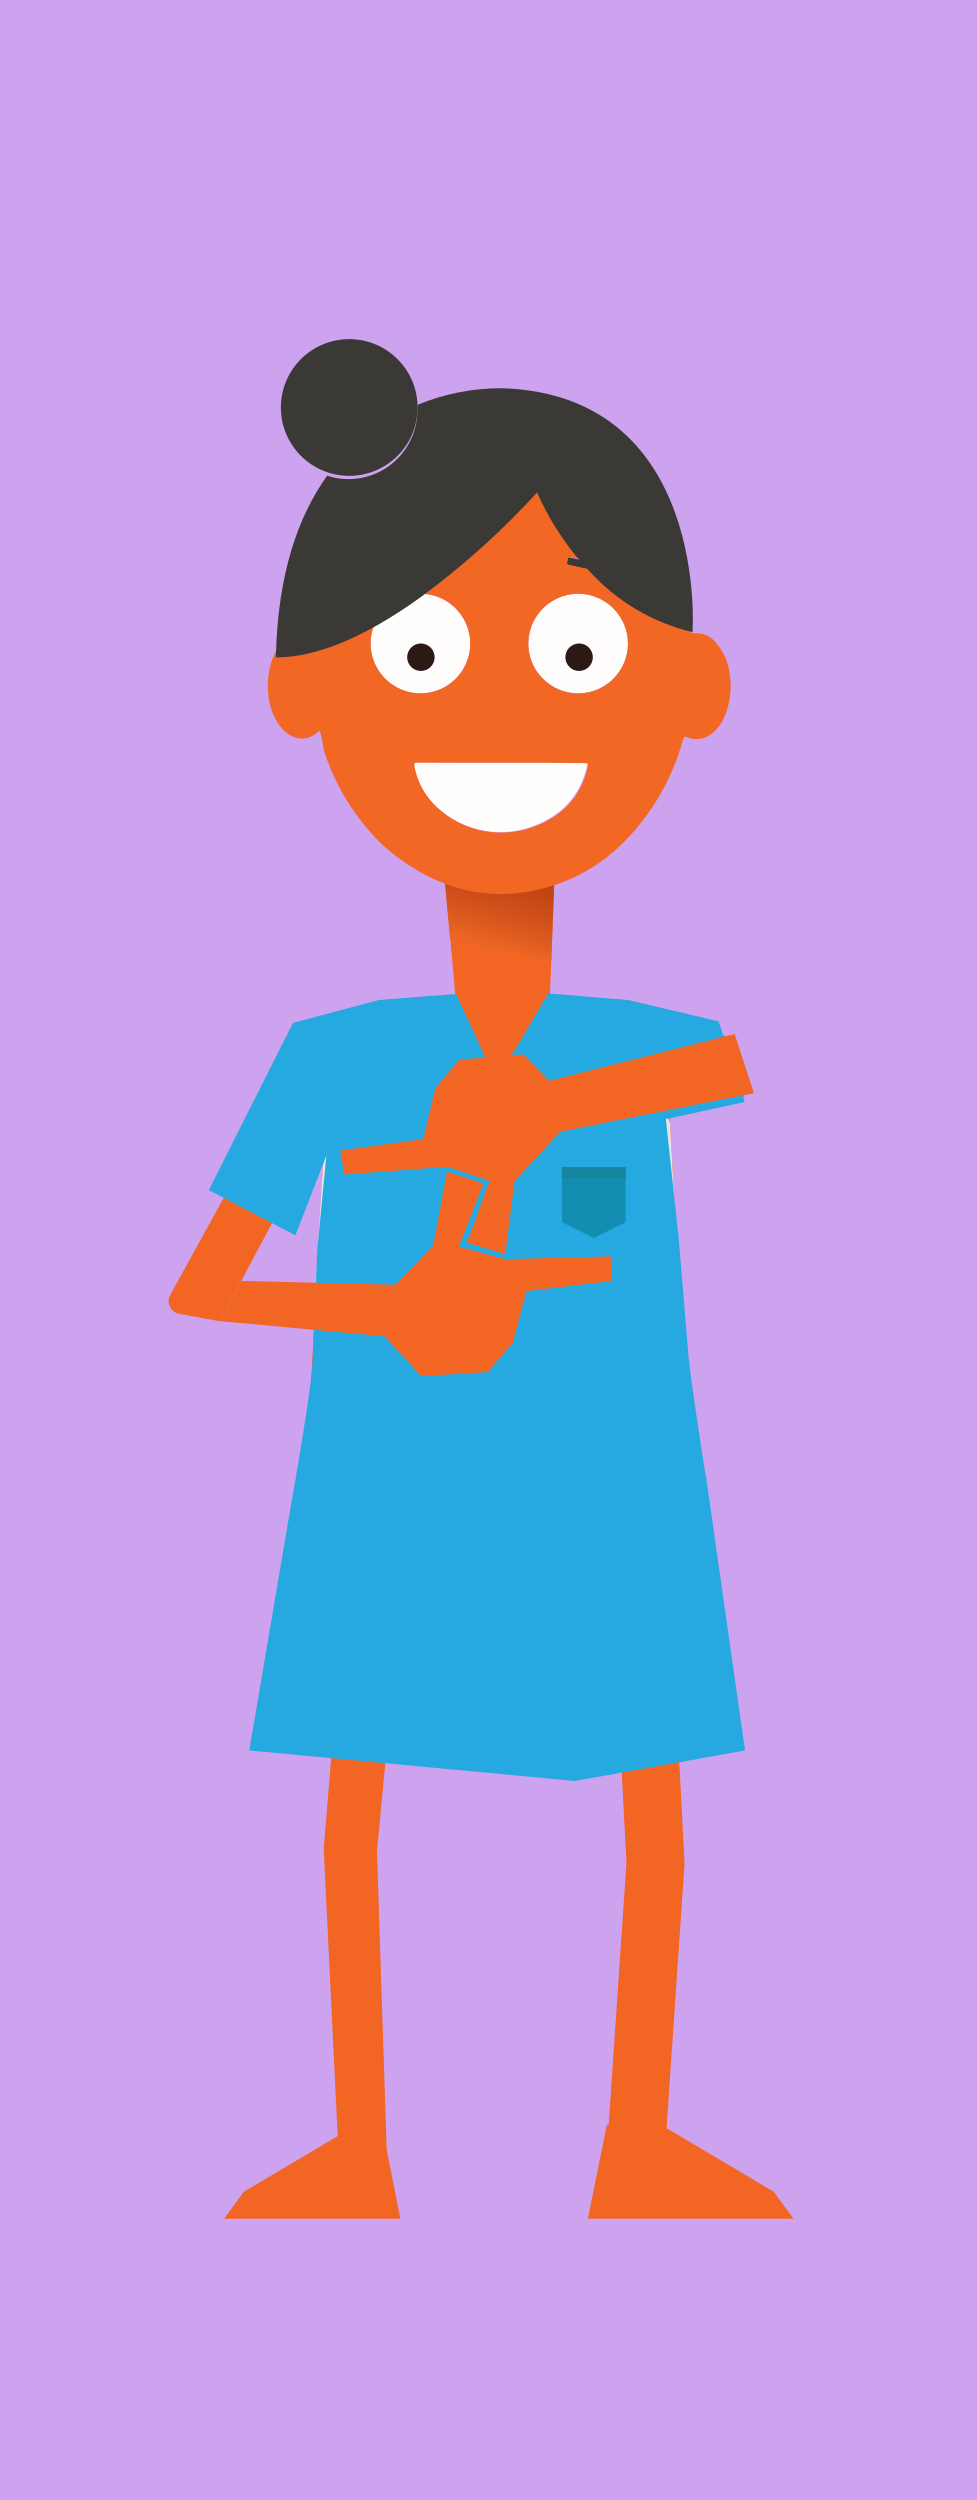
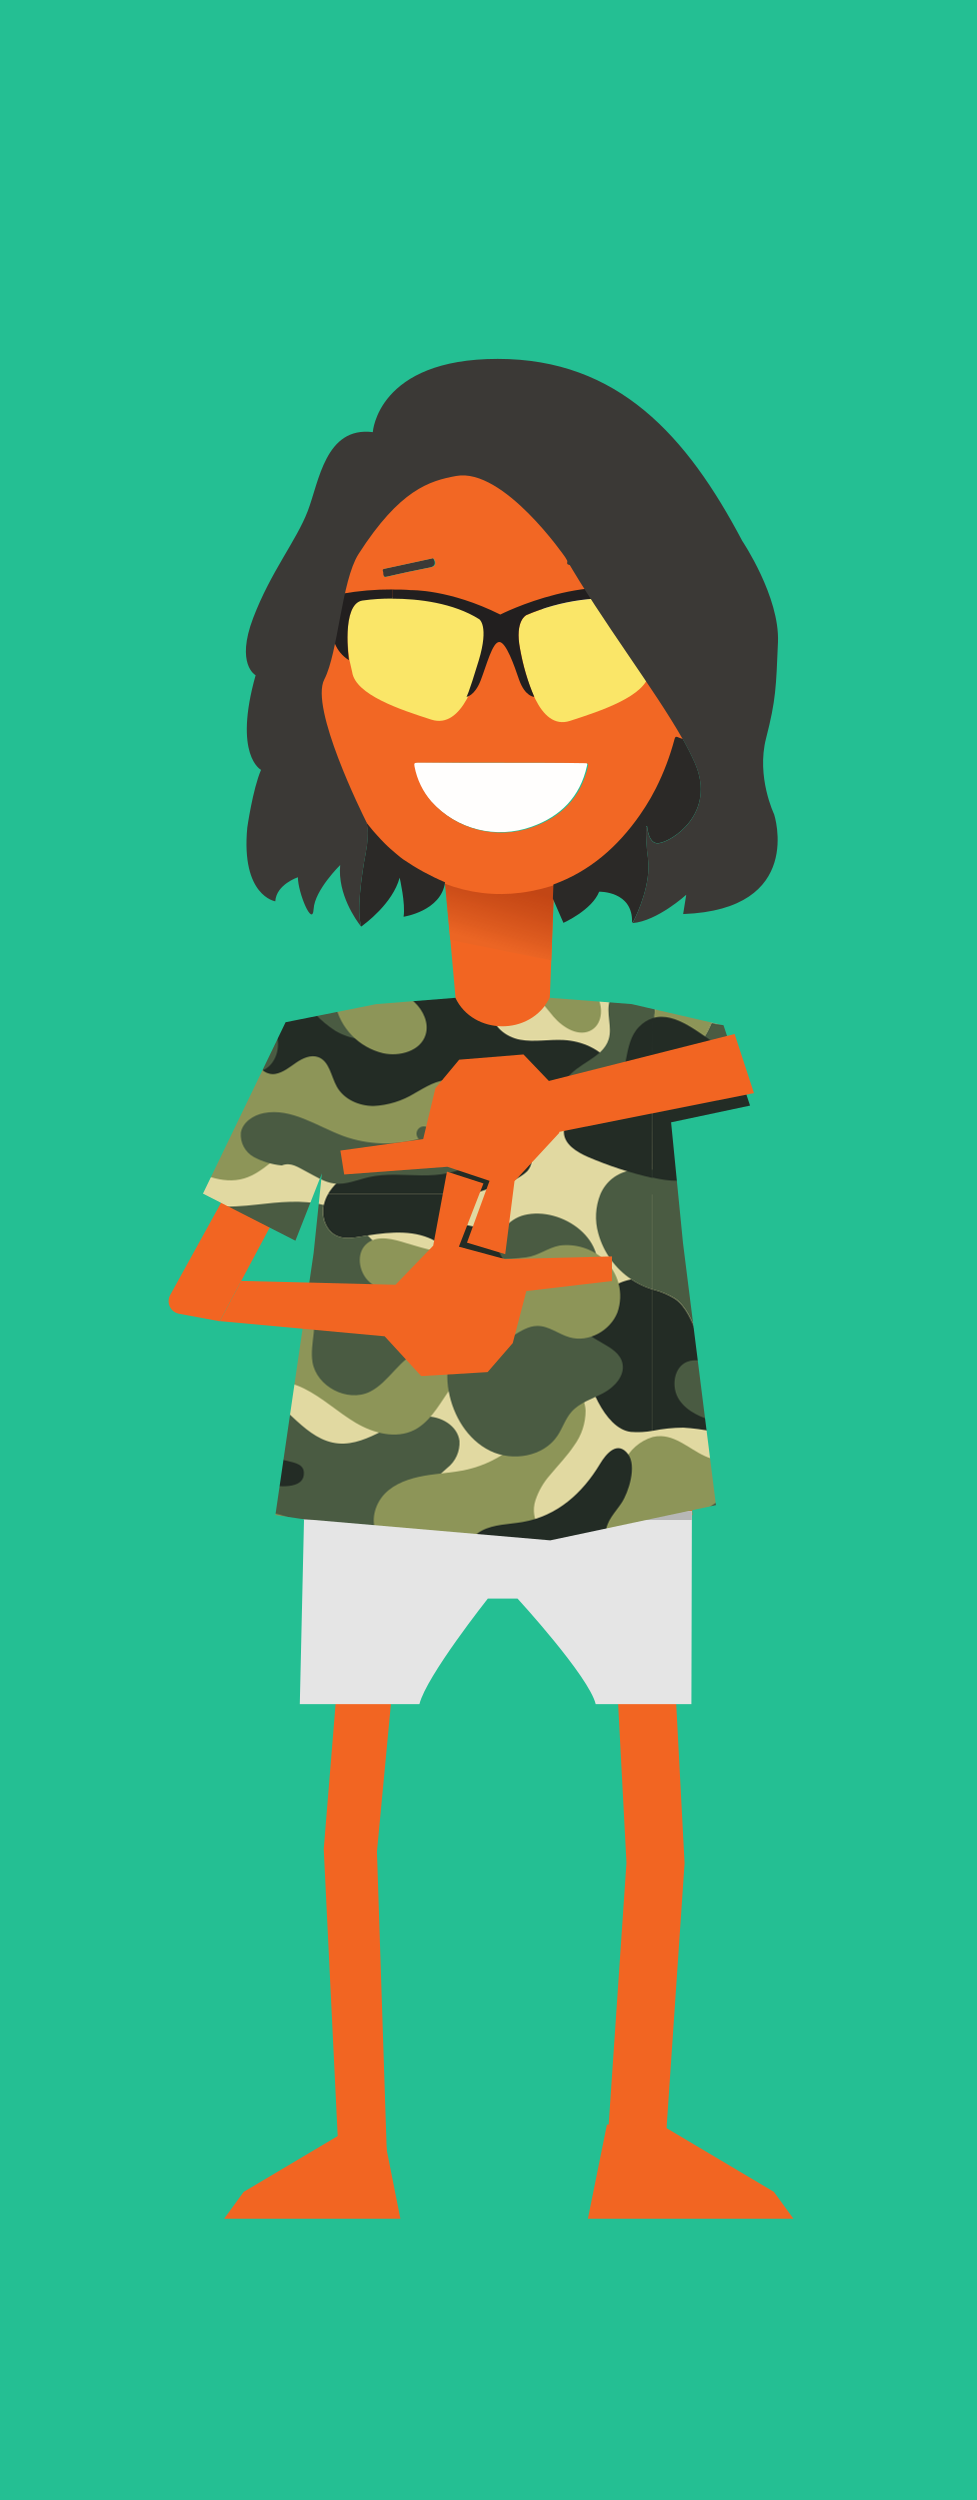
- <svg xmlns="http://www.w3.org/2000/svg" id="zomad" viewBox="154 0 200 512" style="background-color:#CDA3EF">
-   <rect width="200%" height="100%" fill="#CDA3EF" />NaN2&gt;<defs>
+ <svg xmlns="http://www.w3.org/2000/svg" id="zomad" viewBox="154 0 200 512" style="background-color:#24BF93">
+   <rect width="200%" height="100%" fill="#24BF93" />NaN2&gt;<defs>
    <linearGradient id="linear-gradient" x1="259.21" y1="334.51" x2="253.35" y2="314.04" gradientTransform="matrix(1, 0, 0, -1, 0, 512)" gradientUnits="userSpaceOnUse">
      <stop offset="0.18" stop-color="#b73e11" stop-opacity="0.8" />
      <stop offset="0.78" stop-color="#eb6524" />
    </linearGradient>
  </defs>
  <path d="M293.8,212l7.56-.17a2.07,2.07,0,0,1,2,1.43l3.18,9.59a2.08,2.08,0,0,1-1.59,2.69l-15.47,3Z" style="fill:#f26522" />
  <path d="M199,270.6l-8.32-1.54a2.62,2.62,0,0,1-1.82-3.85L218.2,212l5.9,11.5Z" style="fill:#f26522" />
  <polygon points="238.2 305.3 226.3 305.3 220.3 378.7 223.3 440.4 233.2 440.4 231.2 379.2 238.2 305.3" style="fill:#f26522" />
  <polygon points="290.2 305.3 278.3 305.3 282.3 381.5 278.3 440.4 290.2 440.4 294.2 381.6 290.2 305.3" style="fill:#f26522" />
  <polygon points="226.3 435.6 232.2 435.3 236 454.4 199.9 454.4 203.9 448.9 226.3 435.6" style="fill:#f26522" />
  <polygon points="290.1 435.6 278.3 435.1 274.4 454.4 316.5 454.4 312.5 448.9 290.1 435.6" style="fill:#f26522" />
  <polygon points="295.8 310.3 216.2 310.3 221 223.4 218.2 212 247.3 204.4 255.8 221.9 266.6 204.4 293.8 212 291 226.4 295.8 310.3" style="fill:#f26522" />
  <polygon points="245 178.7 247.3 204.4 255.8 221.9 266.6 204.4 267.6 178.7 245 178.7" style="fill:#f26522" />
  <polygon points="245.1 180.7 267.5 181.1 266.9 196.7 246.2 192.5 245.1 180.7" style="fill:url(#linear-gradient)" />
  <path d="M256.5,156.2h17.1c.6,0,.8.1.6.7-1.4,6.3-5.4,10.3-11.3,12.4a19.16,19.16,0,0,1-20.7-5.2,14.76,14.76,0,0,1-3.5-7.2c-.1-.6-.1-.8.6-.8C245.1,156.2,250.8,156.2,256.5,156.2Z" style="fill:#fffefd" />
  <path d="M240.1,142a10.2,10.2,0,1,1,10.2-10.2v.1A10.16,10.16,0,0,1,240.1,142Zm.1-10.2a2.8,2.8,0,0,0-2.8,2.8,2.8,2.8,0,0,0,5.6,0h0a2.8,2.8,0,0,0-2.8-2.8Z" style="fill:#fffdfc" />
  <path d="M272.4,121.6a10.2,10.2,0,1,1-10.2,10.2v-.1a10.29,10.29,0,0,1,10.2-10.1Zm.2,10.2a2.8,2.8,0,1,0,2.8,2.8,2.8,2.8,0,0,0-2.8-2.8Z" style="fill:#fffdfc" />
  <path d="M280.8,116.6c-.1,1.2-.3,1.3-1.4,1.1-3-.7-5.9-1.3-8.9-1.9-.5-.1-.5-.3-.4-.7a4.33,4.33,0,0,1,.1-.5c0-.4.2-.5.6-.4l9.5,2.1C280.7,116.2,280.9,116.3,280.8,116.6Z" style="fill:#3b3936" />
  <path d="M242.5,114.3c.2,0,.2,0,.3.2.5.9.2,1.5-.7,1.7-3,.6-5.9,1.2-8.9,1.9-.5.1-.7,0-.8-.5,0-.2-.1-.4-.1-.7s0-.4.3-.4l9.7-2.1Z" style="fill:#3b3936" />
  <path d="M240.2,131.8a2.8,2.8,0,1,1-2.8,2.8,2.8,2.8,0,0,1,2.8-2.8Z" style="fill:#2c1814" />
  <path d="M272.6,131.8a2.8,2.8,0,1,1-2.8,2.8A2.8,2.8,0,0,1,272.6,131.8Z" style="fill:#2c1814" />
  <path d="M219.5,149.7c-.1,0-.1.1-.2.1-2.6,2.3-5.6,1.8-7.8-.9a12.65,12.65,0,0,1-2.6-7.2,16,16,0,0,1,1.2-7.5,8.23,8.23,0,0,1,2.8-3.6,4.61,4.61,0,0,1,4.9-.6c.5.2.6.1.6-.4a49.14,49.14,0,0,1,9.7-24.1c5.4-7,12.2-12,20.8-14.1,10.1-2.5,19.4-.5,27.8,5.4,8,5.5,13.1,13.2,16.3,22.2a43.72,43.72,0,0,1,2.4,10.1c.1.5.2.6.7.6a5.13,5.13,0,0,1,4.6,2,11.66,11.66,0,0,1,2.7,6.1,16.22,16.22,0,0,1-.9,8.7,8.8,8.8,0,0,1-2.8,3.8,4.82,4.82,0,0,1-4.9.7c-.5-.2-.7-.2-.9.4a47.17,47.17,0,0,1-7.4,15.5c-5,6.9-11.4,12.1-19.7,14.6-11.1,3.4-21.4,1.3-30.8-5.5a41.17,41.17,0,0,1-4-3.3,46.68,46.68,0,0,1-11.7-19.1A20.62,20.62,0,0,0,219.5,149.7Zm37.1,6.5H239.5c-.7,0-.7.2-.6.8a15.19,15.19,0,0,0,3.5,7.2,19.16,19.16,0,0,0,20.7,5.2c5.9-2.1,9.9-6.1,11.3-12.4.1-.6,0-.7-.6-.7-5.8-.1-11.5-.1-17.2-.1ZM240.1,142a10.2,10.2,0,1,0-10.2-10.2A10.24,10.24,0,0,0,240.1,142Zm32.3-20.4a10.2,10.2,0,1,0,10.2,10.2,10.24,10.24,0,0,0-10.2-10.2Zm8.4-5c.1-.3-.1-.4-.4-.4-3.2-.7-6.4-1.4-9.5-2.1-.4-.1-.6,0-.6.4a4.33,4.33,0,0,1-.1.5c-.1.4-.1.6.4.7,3,.6,5.9,1.3,8.9,1.9,1,.3,1.2.2,1.3-1Zm-38.3-2.2h-.1l-9.7,2.1c-.3.1-.4.2-.3.4a1.48,1.48,0,0,1,.1.7c.1.5.2.7.8.5,2.9-.7,5.9-1.3,8.9-1.9,1-.2,1.2-.8.7-1.7-.2-.2-.3-.2-.4-.1Z" style="fill:#f26724" />
  <path id="Pants" d="M295.7,309.5H216.3l-.9,39.5h24.5c1.4-5.7,14-21.6,14-21.6H260s14.6,15.9,16,21.6h19.6Z" style="fill:#e5e5e5" />
  <polygon points="218.4 266.2 220.5 233.3 230 208.9 233 208.2 255.8 230.8 278 207.6 282.8 208.9 291.2 229.9 293.2 265.2 218.4 266.2" style="fill:#e5e5e5" />
  <polygon points="293.1 263.7 218.6 263.7 218.4 266.2 293.2 266.2 293.1 263.7" style="fill:#b7b7b7" />
  <polygon points="216.3 309.5 216.2 311.3 295.7 311.3 295.7 309.5 216.3 309.5" style="fill:#b7b7b7" />
-   <path d="M298.68,303l7.9,55.49-34.84,6.26-66.69-6.26,8.68-51.06c.9-4.68,3.91-22.79,4.24-27.55l1-23.9,1.88-19.35L214.5,253l-17.74-9.27L214,209.49l9.5-2.54,6.18-1.64h0l1.85-.5,4.6-.37h0l6.09-.49.46,0,4.68-.38h.05l2.37,5.15.25.52,5.37,11.63h0l.16.35.11.23.59-1s0,0,0,0l10-17,4.51.37,12,1,18.43,4.37,5.31,16.5-16.14,3.5,2.66,24.76L295,277.7C295.31,281.35,298,299.38,298.68,303Z" style="fill:#25a9e0" />
-   <path d="M255.94,221.41l.58,19.13a.82.82,0,0,1-1.64.05v-.05l.58-19.13a.25.25,0,0,1,.25-.23A.25.25,0,0,1,255.94,221.41Z" style="fill:#148db2" />
-   <polygon points="282.13 250.31 275.61 253.54 269.09 250.31 269.09 239.05 282.13 239.05 282.13 250.31" style="fill:#148db2" />
-   <rect x="269.09" y="239.05" width="13.04" height="2.3" style="fill:#16859e" />
+   <defs>
+     <clipPath id="clip-path">
+       <rect width="140.38" height="140.38" style="fill:none" />
+     </clipPath>
+     <pattern id="New_Pattern_Swatch_1" data-name="New Pattern Swatch 1" width="140.38" height="140.38" patternTransform="translate(147.29 525.38)" patternUnits="userSpaceOnUse" viewBox="0 0 140.38 140.38">
+       <rect width="140.38" height="140.38" style="fill:none" />
+       <rect width="140.38" height="140.38" style="fill:#e1d9a1" />
+       <path d="M36.36,72.68c-4,1.27-8.22,1.56-12,3.26s-7.18,5.49-6.48,9.59c.89,5.22,7.66,7.94,8.35,13.19.79,6.09-7.19,11.12-5.59,17.06.81,3,4,4.86,7.05,5s6.08-1,8.86-2.34S42,115.56,45,114.82c7.2-1.78,14.57,1.53,21.3,4.65s14.29,6.18,21.35,3.91c5-1.59,9.15-5.73,14.37-6,3.57-.21,7,1.43,10,3.3s6,4.06,9.37,5.15,7.53.82,10-1.74,2.61-7.3.47-10.4-6-4.73-9.71-4.93c-3-.16-6,.47-8.91-.06s-5.9-2.84-5.71-5.8c.08-1.33.78-2.55.9-3.87.31-3.43-3.35-6-6.76-6.4-4.67-.57-9.24,1.32-13.56,3.16s-8.93,3.69-13.58,3S65.44,94,66.24,89.32c.45-2.58,2.37-4.64,4.38-6.31s4.25-3.15,5.77-5.29,2.14-5.18.64-7.33c-2.18-3.12-7-2.38-10.39-.6-2,1.08-4.54,2.44-6.48,1.18-1.56-1-1.8-3.24-1.31-5s1.5-3.41,1.92-5.22a8.36,8.36,0,0,0-4.05-9c-6.66-3.61-12.06,2.57-12,8.89S43,70.54,36.36,72.68Z" style="fill:#232c25" />
+       <path d="M28.67,22c-1.41.45-2.84,1.07-4.23,1.44a13.9,13.9,0,0,1-6.22.09c.34,1.11,1.38,2,2,3a5.29,5.29,0,0,1-6.08,7.87c-5.26-1.69-5.05-9.82-9.55-13A16.29,16.29,0,0,0,0,19.46V48.41a32.33,32.33,0,0,1,6.27-.65,43,43,0,0,1,11.91,2.45c8,2.83,15.17,7.59,22,12.6,1.61,1.17,3.29,2.4,5.26,2.67s4.28-.83,4.62-2.78a4.1,4.1,0,0,0-2.13-4,16.14,16.14,0,0,0-4.49-1.55A31.65,31.65,0,0,1,34.14,53,7.91,7.91,0,0,1,31,49.58c-.57-1.47-.13-3.44,1.32-4.08,2.83-1.25,6.08,3.3,8.71,1.66,1.76-1.11,1.16-3.84.07-5.61s-2.52-3.82-1.73-5.74,3.3-2.4,5.37-2.21,4.27.74,6.15-.15a4.32,4.32,0,0,0-1.33-8.18c-3.55-.44-6.94,3.47-10.25,2.13-2.37-1-3.12-4.12-5.33-5.39a4.61,4.61,0,0,0-2.29-.6A4.8,4.8,0,0,1,28.67,22Z" style="fill:#232c25" />
+       <path d="M38.56,102.27c-.7,3.08-4.13,5-7.27,4.7a10.58,10.58,0,0,1-7.51-5.23A26.49,26.49,0,0,0,22.06,99c-1.84,3.22-4.42,6.39-8,6.47a6.14,6.14,0,0,1-2-.27c-.14.36-.29.71-.44,1-.94,2.13-2.53,4.23-4.82,4.65-3,.56-5.83-2.23-6.35-5.24a12.9,12.9,0,0,1,1.47-7.53A11.69,11.69,0,0,0,0,97.27V122a17.75,17.75,0,0,1,5.32-4c3.84-1.65,8.32-.74,12.17.9s7.4,4,11.38,5.25,8.7,1.37,12-1.24,5-8,9.27-8.8c3.33-.61,6.75,2,10,1,3-.94,4.32-5,3-7.9-1.75-4-5.61-4.49-9.21-5.72-4.71-1.61-9-5.68-13-8.53-.35-.25-.7-.5-1.07-.74a6,6,0,0,0-1.28,2.27C37.88,97,39.13,99.73,38.56,102.27Z" style="fill:#4a5b42" />
+       <path d="M3,82.67c2.56,0,3.66,3.37,3.17,5.88-.59,3-2.27,5.64-3.68,8.35-.2.4-.41.81-.6,1.22a12.9,12.9,0,0,0-1.47,7.53c.52,3,3.35,5.8,6.35,5.24,2.29-.42,3.88-2.52,4.82-4.65.15-.34.3-.69.44-1a23.1,23.1,0,0,1,2.43-5.29c1.37-1.88,4-3.19,6-2.18A4.69,4.69,0,0,1,22.06,99a26.49,26.49,0,0,1,1.72,2.75A10.58,10.58,0,0,0,31.29,107c3.14.33,6.57-1.62,7.27-4.7.57-2.54-.68-5.25,0-7.74a6,6,0,0,1,1.28-2.27c2.54-2.88,7.56-4.08,9.08-7.79,1.27-3.11-.6-6.75-3.29-8.76s-6-2.85-9.2-4-6.37-2.87-7.91-5.85S27.3,59.3,25.1,57C22,53.68,16.38,55.43,12,54.09,8.39,53,5.5,49.62,1.7,49.5a6.42,6.42,0,0,0-1.7.18V84.25A5,5,0,0,1,3,82.67Z" style="fill:#8d9558" />
+       <path d="M23.8,47.66a13.8,13.8,0,0,0-9.56-12.34l-2-.63c-1.66-.53-3.47-1.06-5.11-.44C4.29,35.31,3.72,39.45,5.39,42s4.72,3.78,7.65,4.58,6,1.39,8.5,3.15,4.12,5.19,2.74,7.9-4.81,3.4-7.75,4.11-6.34,2.44-6.41,5.46c-.07,2.43,2.27,4.38,4.67,4.79s4.82-.33,7.16-1,4.83-1.27,7.18-.63c3.13.85,5.3,3.73,6.64,6.7s2.13,6.19,3.81,9,4.65,5.14,7.89,4.84c2.81-.27,5.13-2.46,7.93-2.86s5.8,1.24,7.78,3.43,3.25,4.9,4.78,7.43a22.22,22.22,0,0,0,7.47,8c3.19,1.86,7.3,2.42,10.59.77s5.34-5.84,4-9.26c-1-2.6-3.59-4.19-5.57-6.16S80.94,87,82.53,84.73c1.73-2.49,5.46-1.92,8.5-1.9a10.48,10.48,0,0,0,6.58-1.94,6.12,6.12,0,0,0,2.32-6.18c-.56-2-2.34-3.47-4.07-4.67s-3.58-2.38-4.56-4.22a4.17,4.17,0,0,1,1.85-5.68c1.83-.89,3.64-2.83,5.14-4.11a6.52,6.52,0,0,0,2.52-5.56c-.4-3.12-3.82-5.1-7-5s-6,1.56-8.84,3-5.81,2.79-8.93,2.53c-6.71-.57-10.52-8-16.56-11a13.68,13.68,0,0,0-15,2.2c-2.64,2.45-4.17,5.84-6.43,8.65s-5.87,5.12-9.32,4.07c-2.93-.89-4.74-4-5-7.08A.28.28,0,0,0,23.8,47.66Z" style="fill:#4a5b42" />
+       <path d="M41.19,16.31a11.12,11.12,0,0,0-5.52,2.43,5,5,0,0,0-1.41,5.53c1.23,2.57,4.89,3.06,6.41,5.47,2,3.22-.92,7.27-.92,11.07A7.13,7.13,0,0,0,51,46.62c2.45-1.75,3.6-4.88,6-6.74,3.32-2.59,8.21-2,12-.12s6.9,4.84,10.54,7,8.27,3.37,12,1.49c3-1.52,4.83-4.68,6.74-7.5s4.5-5.66,7.89-5.87c4.2-.26,8.56,3.6,12.21,1.5,2.41-1.38,2.86-5,1.31-7.32a8.18,8.18,0,0,0-7.33-3.15,18.61,18.61,0,0,0-7.8,2.76,7.81,7.81,0,0,1-2.81,1.15,2.4,2.4,0,0,1-2.53-1.28c-.49-1.28.62-2.6.74-4,.21-2.39-2.73-4-5.1-3.58s-4.32,2-6.45,3.11c-1.76.91-4.12,1.52-6,.56-1.7-.87-2.13-3-3.7-4-2.38-1.56-5.31-.34-8-.69-5-.65-9.73-2.85-14.71-3.65A41.46,41.46,0,0,0,41.19,16.31Z" style="fill:#8d9558" />
+       <path d="M139.47,19.16A15.41,15.41,0,0,1,136,17.39a12.75,12.75,0,0,0-1.44.38c-6.06,2-9.19,9.25-8.36,15.59.61,4.71,4.17,14.58,9.67,15.27a17.16,17.16,0,0,0,4.49-.22V19.46C140.07,19.37,139.77,19.27,139.47,19.16Z" style="fill:#232c25" />
+       <path d="M138.09,96.79c-2.71-.19-5.67,1.27-6.5,3.85s.57,5.46-.24,8c-1.22,3.88-6.49,4.85-8.72,8.26-1.92,3-.88,7.26,1.92,9.4a9.56,9.56,0,0,0,10,.55,25.75,25.75,0,0,0,5.85-4.86V97.27A9.43,9.43,0,0,0,138.09,96.79Z" style="fill:#4a5b42" />
+       <path d="M134.46,54.89c-1.64,3.48-1.74,7.5-3.16,11.1-1.92,4.92-1.51,8.84.08,13.82a13.19,13.19,0,0,0,2.05,4.41,4.42,4.42,0,0,0,4.31,1.71,7.32,7.32,0,0,0,2.64-1.68V49.68A9.42,9.42,0,0,0,134.46,54.89Z" style="fill:#8d9558" />
+       <path d="M41.63,139.25a21.41,21.41,0,0,0-2.89-2.59c-4.14-2.58-3.74,1.54-4.85,3.72h9.23A12.42,12.42,0,0,1,41.63,139.25Z" style="fill:#4a5b42" />
+       <path d="M4.75,136.35a27.88,27.88,0,0,0-4.75-1v5.06H17.16C13,139.19,8.92,137.58,4.75,136.35Z" style="fill:#4a5b42" />
+       <path d="M110.8,137.79a9.09,9.09,0,0,0,3.89-2.16c1-1.12,1.33-3,.3-4.08-1.78-1.89-3.69.17-5.42.71-2,.64-4.45.31-6.64.36a145.15,145.15,0,0,0-16,1.28A26.52,26.52,0,0,0,78.62,136a11.05,11.05,0,0,0-4.76,4.34h29.66Z" style="fill:#232c25" />
+       <path d="M140.38,135.32c-3-.35-6,0-8.29,1.81a8.2,8.2,0,0,0-2.44,3.25h10.73Z" style="fill:#4a5b42" />
+       <path d="M73.09,1.93,73,2.17c-.51,2.45.46,5.33,2.74,6.33,1.54.68,3.31.4,5,.11L82,8.4C86.83,7.64,92,7.23,96.08,9.69c3.07,1.81,5.11,4.94,7.85,7.21a17.37,17.37,0,0,0,10,4c2.56.16,5.56-.55,6.63-2.88,1.39-3-1.38-6.32-4.24-8a24.59,24.59,0,0,0-10.81-3.34A11.56,11.56,0,0,1,101.43,6a3,3,0,0,1-1.9-3.29C99.9,1.4,101.33.78,102.6.33l.92-.33H73.86A7.71,7.71,0,0,0,73.09,1.93Z" style="fill:#232c25" />
+       <path d="M129.24,8A16.65,16.65,0,0,0,136,17.39a15.41,15.41,0,0,0,3.45,1.77c.3.11.6.21.91.3V0H129.65A12.44,12.44,0,0,0,129.24,8Z" style="fill:#4a5b42" />
+       <path d="M37,116.12c-4.17.33-8.36-.48-12.54-.27s-8.69,1.75-10.74,5.4a8.22,8.22,0,0,0,8.49,12.15c2.85-.46,5.28-2.39,8.1-3,4.54-1.06,9.08,1.32,13.17,3.55s8.75,4.47,13.22,3.16c4.19-1.24,7-5.29,11-6.95,6.11-2.52,12.83,1,19.23,2.67a18.91,18.91,0,0,0,11,0c3.49-1.25,6.5-4.28,6.92-8s-2.36-7.66-6.06-7.85c-2.58-.13-4.91,1.42-7.17,2.69a17.63,17.63,0,0,1-8.4,2.6c-3,0-6.06-1.35-7.51-3.93-1.21-2.15-1.51-5.22-3.81-6.07-1.52-.56-3.2.21-4.54,1.13s-2.63,2-4.23,2.3-3.55-.89-3.37-2.5a5.14,5.14,0,0,1,.92-2,7.16,7.16,0,0,0-10.42-9.38c-3.5,2.56-1.75,5.86-3.21,9.06C45.44,114.35,40.39,115.85,37,116.12Z" style="fill:#8d9558" />
+       <path d="M92.53,129a25.5,25.5,0,0,1-15.48-.57c-5.4-2-10.66-5.82-16.3-4.71-2.15.42-4.33,1.85-4.71,4a5.2,5.2,0,0,0,2.65,5,15.33,15.33,0,0,0,5.73,1.73c1.89-.76,3.35.39,5.16,1.32s3.57,2.13,5.59,2.38c2.41.3,4.75-.78,7.13-1.32,3.52-.79,7.18-.38,10.78-.35s7.44-.41,10.3-2.62c3.13-2.41,4.47-7.52,1.33-10.31a3,3,0,0,0-2.65-.75c-1.83.42-1.92,2.39-3,3.51A3.83,3.83,0,0,1,95,127a6.89,6.89,0,0,1-.73-.34,1.49,1.49,0,0,0-1.84,2.31A.52.52,0,0,0,92.53,129Z" style="fill:#4a5b42" />
+       <path d="M102.45,56.33c-2.93.68-6,.78-8.91,1.3s-6,1.54-8.05,3.69S82.48,67,84,69.56c2.48,4.22,9.45,3.8,12,8s-1.17,9.37-.79,14.2a8.82,8.82,0,0,0,9,7.82c3.14-.19,6.2-2.12,9.26-1.37,2.91.71,4.68,3.55,6.64,5.82s5.26,4.23,7.81,2.65c2.32-1.43,2.33-5,.88-7.29s-3.88-3.77-6-5.49-4.1-4.06-4-6.78c.08-2.5,1.86-4.55,3.3-6.59s2.66-4.7,1.55-6.94c-1.23-2.48-4.64-3-6.39-5.18a6.44,6.44,0,0,1-.89-5.77,14.83,14.83,0,0,1,3-5.19c1.64-2,3.46-3.83,4.9-6a12.06,12.06,0,0,0,2.37-7.2c-.16-3.07-2.63-6.7-6.1-6.23-2.85.39-2.7,2.57-3.2,4.91C115.83,49.91,109.17,54.76,102.45,56.33Z" style="fill:#8d9558" />
+       <path d="M134.19,34.62c-.85-4.06-7.5-4.41-8.64-8.39-.81-2.83,1.7-5.41,2.83-8.13C132,9.47,121.76,2.33,114.06,4.23c-3.24.8-6.11,4.13-5.15,7.33s5.34,5.37,4.64,8.68a4.92,4.92,0,0,1-3.39,3.25h0a5.28,5.28,0,0,1-6.47-2.75c-1.16-2.44-2.21-4.92-4.49-6.2-3.11-1.75-7.08-.42-10.53-1.38C86,12.43,84,10.46,82,8.4l-1.28.21c-1.66.29-3.43.57-5-.11-2.28-1-3.25-3.88-2.74-6.33-4.3-1.14-9.17-.59-13.71-.08C53.8,2.7,47.65,3,43.12,0H33.89a2.52,2.52,0,0,1-.52.74c-2.6,2.44-10.58.64-13.58-.06C18.91.48,18,.25,17.16,0H0V19.46a16.29,16.29,0,0,1,4.62,1.89c4.5,3.21,4.29,11.34,9.55,13a5.29,5.29,0,0,0,6.08-7.87c-.65-1-1.69-1.91-2-3a2.55,2.55,0,0,1-.12-.68c-.06-1.91,2.25-3.09,4.15-2.87s3.58,1.31,5.42,1.83a5.52,5.52,0,0,0,1,.19,4.8,4.8,0,0,0,3-.55,2.73,2.73,0,0,0,1.07-1.16c.6-1.28.1-2.8.41-4.17.5-2.21,3-3.45,5.29-3.24s4.23,1.54,6,2.92a20.53,20.53,0,0,0,5.68,3.62c3.37,1.15,7,.18,10.58-.16s7.72.3,9.49,3.38c2,3.45-.16,7.83.49,11.75.83,5,7.1,8.29,11.7,6.1,4.07-2,6.16-7,10.45-8.4l.06,0a4.2,4.2,0,0,1,5.42,4.26,16.77,16.77,0,0,0,.26,4c.93,5.06,3.86,9.95,8.48,12.21s10.93,1.2,13.79-3.07c1.06-1.58,1.62-3.48,2.87-4.9,1.69-1.93,4.31-2.67,6.57-3.88S134.71,37.13,134.19,34.62Z" style="fill:#4a5b42" />
+       <path d="M113.72,67.09c-2.82.48-5.81.44-8.34,1.76s-4.31,4.75-2.65,7.08c1.28,1.79,3.92,2,6,1.34s3.93-2,6-2.74,4.66-.82,6.19.77c1.35,1.4,1.41,3.6,2.31,5.33A5.87,5.87,0,0,0,134,76c-.82-2.37-3.14-4.22-3.19-6.73,0-2.34,1.91-4.14,3.2-6.1,1.43-2.17,3.17-7.54,1.31-10-2.18-2.86-4.53,0-5.72,2C126,61.17,120.84,65.86,113.72,67.09Z" style="fill:#232c25" />
+       <path d="M67,66.85a12,12,0,0,0-5.18-1.62,4.44,4.44,0,0,0-4.35,2.7c-.63,1.95.64,4,2,5.46s3.12,2.88,3.64,4.86c.58,2.24-.51,4.52-1.23,6.72s-.92,5,.89,6.44c2.5,2,6.47-.36,9.31,1.1s2.68,5.6,3.28,8.82a13.12,13.12,0,0,0,9.8,10.13c3.4.75,7.69-.45,8.71-3.78.74-2.38-.48-5-2.3-6.69S87.5,98.27,85.3,97.1a20.23,20.23,0,0,1-7.08-5.71,9.59,9.59,0,0,1-1.55-8.68c1.62-4.38,9.24-3.85,3.59-7.88A101.56,101.56,0,0,0,67,66.85Z" style="fill:#8d9558" />
+       <path d="M68.94,56.86c-.13-1.88-2.51-2-4-2.43-3.4-1-11.32-7.48-14.11-2.91-.68,1.11-.58,2.55-1.14,3.73C48.4,58,44.57,58,41.51,58.06a14.19,14.19,0,0,0-8.65,2.7,8.19,8.19,0,0,0-3,5.24,1.61,1.61,0,0,1-.2.57,5.24,5.24,0,0,1-1,1.24c-1.93,1.69-4.27,2.84-6.34,4.36s-4,3.6-4.29,6.15,1.53,5.45,4.1,5.44c1.64,0,3-1.11,4.4-2s3.08-1.73,4.6-1.11c1.81.74,2.36,3.09,3.89,4.32,2.26,1.81,5.72.52,7.78-1.51A7.2,7.2,0,0,0,45,79.8,3.75,3.75,0,0,0,43.64,76c-2-1.36-5.3,0-6.9-1.87h0a1.51,1.51,0,0,1,.47-2.3,3.47,3.47,0,0,0,.57-.37c1.4-1.13,1.94-3,2.93-4.47,2-3,5.7-4.34,9.14-5.48,3.69-1.22,7.52-2.46,11.39-2C63.17,59.7,69.21,60.71,68.94,56.86Z" style="fill:#232c25" />
+       <path d="M140.38,104.28a6.73,6.73,0,0,0-2.79,1.77c-3.49,3.51-1.91,10.1-5.45,13.58-1.6,1.57-3.91,2.13-5.95,3.07s-4.07,2.71-4,5c.11,2.47,2.65,4,4.92,5a76.84,76.84,0,0,0,13.15,4.29l.08,0Z" style="fill:#232c25" />
+       <path d="M34.36,121.8c-1.24-2.28-4.39-2.48-7-2.21-3.6.37-6.47.39-8.45-3-1.69-2.84-2.17-4.73-5.08-6.48C10,107.84,4.76,102.78,0,104.28v32.66c3.33.76,7.1,1.2,9.92-.72,2.49-1.7,3.67-4.92,6.24-6.51,2.21-1.38,5-1.29,7.61-1.06s5.33.53,7.71-.53S35.61,124.08,34.36,121.8Z" style="fill:#232c25" />
+       <path d="M90,10c-2.68-.83-5.86-1.76-8.07,0-2.4,1.89-1.81,6,.52,8s5.67,2.25,8.71,1.91c1.74-.2,3.55-.56,5.21,0,2.48.83,3.83,3.4,5.1,5.69s3,4.72,5.64,4.94c3.46.28,6.12-3.55,9.59-3.61,2.37-.05,4.38,1.68,6.65,2.33,3.88,1.12,8.31-1.32,9.8-5.07a10.12,10.12,0,0,0-2.9-11,11.4,11.4,0,0,0-8.92-2.72c-2.46.46-4.31,2.08-6.86,2.42C106.55,14,97.63,12.39,90,10Z" style="fill:#8d9558" />
+     </pattern>
+   </defs>
+   <path d="M293.88,254.58l6.75,53.68-4.05.86-.94.2-28.95,6.15-51-4.4-5.29-.78,7.83-53.68,1.7-16.32-5.43,13.81-18.93-9.65,16.92-35.1,1.31-.26,17.26-3.45,16.2-1.29c3.62,7.64,15.34,7.92,19.34,0l16.78,1.29,18.8,4.34,5.43,16.44-16.17,3.43Z" style="fill:url(#New_Pattern_Swatch_1)" />
+   <path d="M225.19,130.22a38,38,0,0,0,.36,4.88l.57,2.52c.67,4.68,9.86,7.72,16.22,9.76S251.83,138.85,253,133s-.81-6.8-.81-6.8l-.93-.49a43.1,43.1,0,0,0-22.5-3.08,3.35,3.35,0,0,0-1,.27C226.68,123.46,225.19,125.15,225.19,130.22Z" style="fill:#fae668" />
+   <path d="M225.55,135.1a38,38,0,0,1-.36-4.88c0-5.07,1.49-6.76,2.54-7.32C223.62,124.78,225.55,135.1,225.55,135.1Z" style="fill:#fae668" />
+   <path d="M287.88,130.48a38,38,0,0,1-.36,4.88l-.57,2.52c-.68,4.68-9.87,7.71-16.23,9.76s-9.06-8.88-10.21-14.74,1.32-6.93,1.32-6.93a42.94,42.94,0,0,1,22.49-3.08,3,3,0,0,1,1,.27C286.39,123.72,287.88,125.41,287.88,130.48Z" style="fill:#fae668" />
+   <path d="M287.52,135.36a38,38,0,0,0,.36-4.88c0-5.07-1.49-6.76-2.54-7.32C289.45,125,287.52,135.36,287.52,135.36Z" style="fill:#fae668" />
+   <path d="M290.3,123.34c.66,1.92,2.49,8.61-2.78,12,0,0,2.23-11.89-3.2-12.47a43.06,43.06,0,0,0-22.49,3.08s-2.46,1.08-1.32,6.94a44.43,44.43,0,0,0,2.91,9.83s-1.87,0-3.11-3.51c-1-2.94-2.67-7.73-4.06-7.73s-2.56,4.63-3.8,7.85-2.92,3.39-2.92,3.39.34-.25,2.51-7.43.1-8.48.1-8.48c-5.29-3.33-12.41-4.2-17.81-4.2l0-1.87c1.22,0,2.51,0,3.83.12,0,0,7.81-.23,18.3,5,0,0,19.39-9.89,33.15-3.3A1.39,1.39,0,0,1,290.3,123.34Z" style="fill:#221f1f" />
+   <path d="M234.35,120.72l0,1.87a41.76,41.76,0,0,0-6.11.4c-4.39.65-2.78,12.22-2.78,12.22-5.55-3.53-3.05-11-2.24-13a1,1,0,0,1,.75-.6A57.83,57.83,0,0,1,234.35,120.72Z" style="fill:#221f1f" />
+   <polygon points="219.67 122.77 222.21 125.58 221.96 127.46 219.28 124.31 219.67 122.77" style="fill:#221f1f" />
+   <polygon points="290.48 123.91 293.72 120.84 294.03 121.89 290.8 125.15 290.48 123.91" style="fill:#221f1f" />
  <polygon id="R_Hand" data-name="R Hand" points="203.41 262.33 235 263.12 242.72 255.11 245.54 239.95 253.01 242.37 247.98 255.32 257.42 257.87 279.33 257.31 279.33 262.35 261.8 264.41 259.01 275.07 253.86 281.01 240.27 281.83 232.78 273.68 199.03 270.57 203.41 262.33" style="fill:#f26522" />
  <polygon id="R_Hand-2" data-name="R Hand" points="268.55 232 259.37 241.92 257.47 256.85 249.64 254.49 254.26 241.83 245.62 238.95 224.49 240.53 223.71 235.63 240.67 233.28 243.17 222.88 248.04 217.02 261.21 215.95 266.6 221.58 268.55 232" style="fill:#f26522" />
  <polygon points="265.6 221.58 304.45 211.76 308.41 223.87 267.55 232 265.6 221.58" style="fill:#f26522" />
-   <path d="M240.33,122.17A164.41,164.41,0,0,0,264,100.87,56.87,56.87,0,0,0,272.9,115c.62.73,1.28,1.45,2,2.18a41.38,41.38,0,0,0,20.93,12.28s3.45-48.53-38.9-49.95a44.92,44.92,0,0,0-17.44,3.4c0,.36,0,.72,0,1.09A14.12,14.12,0,0,1,221,97.43c-5.85,8.15-10.15,20-10.5,37.21,6.69,0,13.88-2.7,20.75-6.58A98.26,98.26,0,0,0,240.33,122.17Z" style="fill:#3b3936" />
-   <path d="M239.51,84c0-.37,0-.73,0-1.09a14,14,0,1,0,0,1.09Z" style="fill:#3b3936" />
+   <path d="M286.72,175.82a42.81,42.81,0,0,1-.41-6.54.12.12,0,0,1,.23,0c.18,1.58.72,3.55,2.33,3.39,2.66-.26,11.91-6.06,7.48-16.35a54.49,54.49,0,0,0-2.53-5,5.12,5.12,0,0,1-.86-.29,1.22,1.22,0,0,0-.45-.14c-.18,0-.28.17-.38.53a51.88,51.88,0,0,1-3.79,10l-.16.3-.85,1.58-.06.11c-.69,1.19-1.42,2.36-2.22,3.5-4.58,6.57-10.35,11.57-17.71,14.23l-.11,2.91,2.16,4.95s5.83-2.6,7.32-6.38c0,0,7-.18,6.73,6.38l.34-.44C284.59,187,287.37,181,286.72,175.82Z" style="fill:#2b2927" />
+   <path d="M228.9,174.66c-.9,4.78-1.89,12.11-.92,15.09.8-.57,6.43-4.71,7.87-10,0,0,1.24,5.35.8,8,0,0,7.71-1.14,8.5-7.06a48.78,48.78,0,0,1-8.56-4.68,15.47,15.47,0,0,1-1.26-1l-.24-.2c-.4-.33-.78-.67-1.16-1s-.78-.72-1.15-1.09c-.53-.52-1-1.05-1.51-1.6-.26-.27-.49-.54-.72-.81a3.07,3.07,0,0,1-.29-.34c-.32-.38-.63-.76-.94-1.16l-.39-.52,0,.09S229.81,169.84,228.9,174.66Z" style="fill:#2b2927" />
+   <path d="M313.33,131.53c.38-9.32-7.32-20.76-7.32-20.76-11.33-21.49-25.4-37.27-50.07-37.27s-25.59,15-25.59,15c-9.72-1.2-11,10.1-13.33,16.18s-7.54,12.35-11.17,21.88.5,11.73.5,11.73c-4.63,16.45,1.11,19.38,1.11,19.38-1.71,4-2.82,11.84-2.82,11.84-1.31,14,5.74,15.08,5.74,15.08.2-3.46,4.63-4.93,4.63-4.93,0,3.15,3,10.37,3.22,6.5s5.44-9,5.44-9c-.58,6,3.35,11.4,4.17,12.45l.11.14.05.06s0,0,0-.07c-1-3,0-10.31.92-15.09s.08-6.28.08-6.28l0-.09c-.78-1.56-11.6-23.35-8.58-29.14,2.86-5.51,3.49-20.11,7-25.66,8.48-13.23,14.55-15,20-16,9.7-1.76,22.34,16.65,22.34,16.65,7.47,13,18.27,27,24.05,37.23a54.49,54.49,0,0,1,2.53,5c4.43,10.29-4.82,16.09-7.48,16.35-1.61.16-2.15-1.81-2.33-3.39a.12.12,0,0,0-.23,0,42.81,42.81,0,0,0,.41,6.54c.65,5.19-2.13,11.14-2.94,12.75l-.23.44c5.07-.4,11-5.8,11-5.8l-.63,3.95c25-.92,18.63-20.43,18.63-20.43s-3.68-7.65-1.65-15.56S312.94,140.72,313.33,131.53Z" style="fill:#3b3936" />
</svg>
